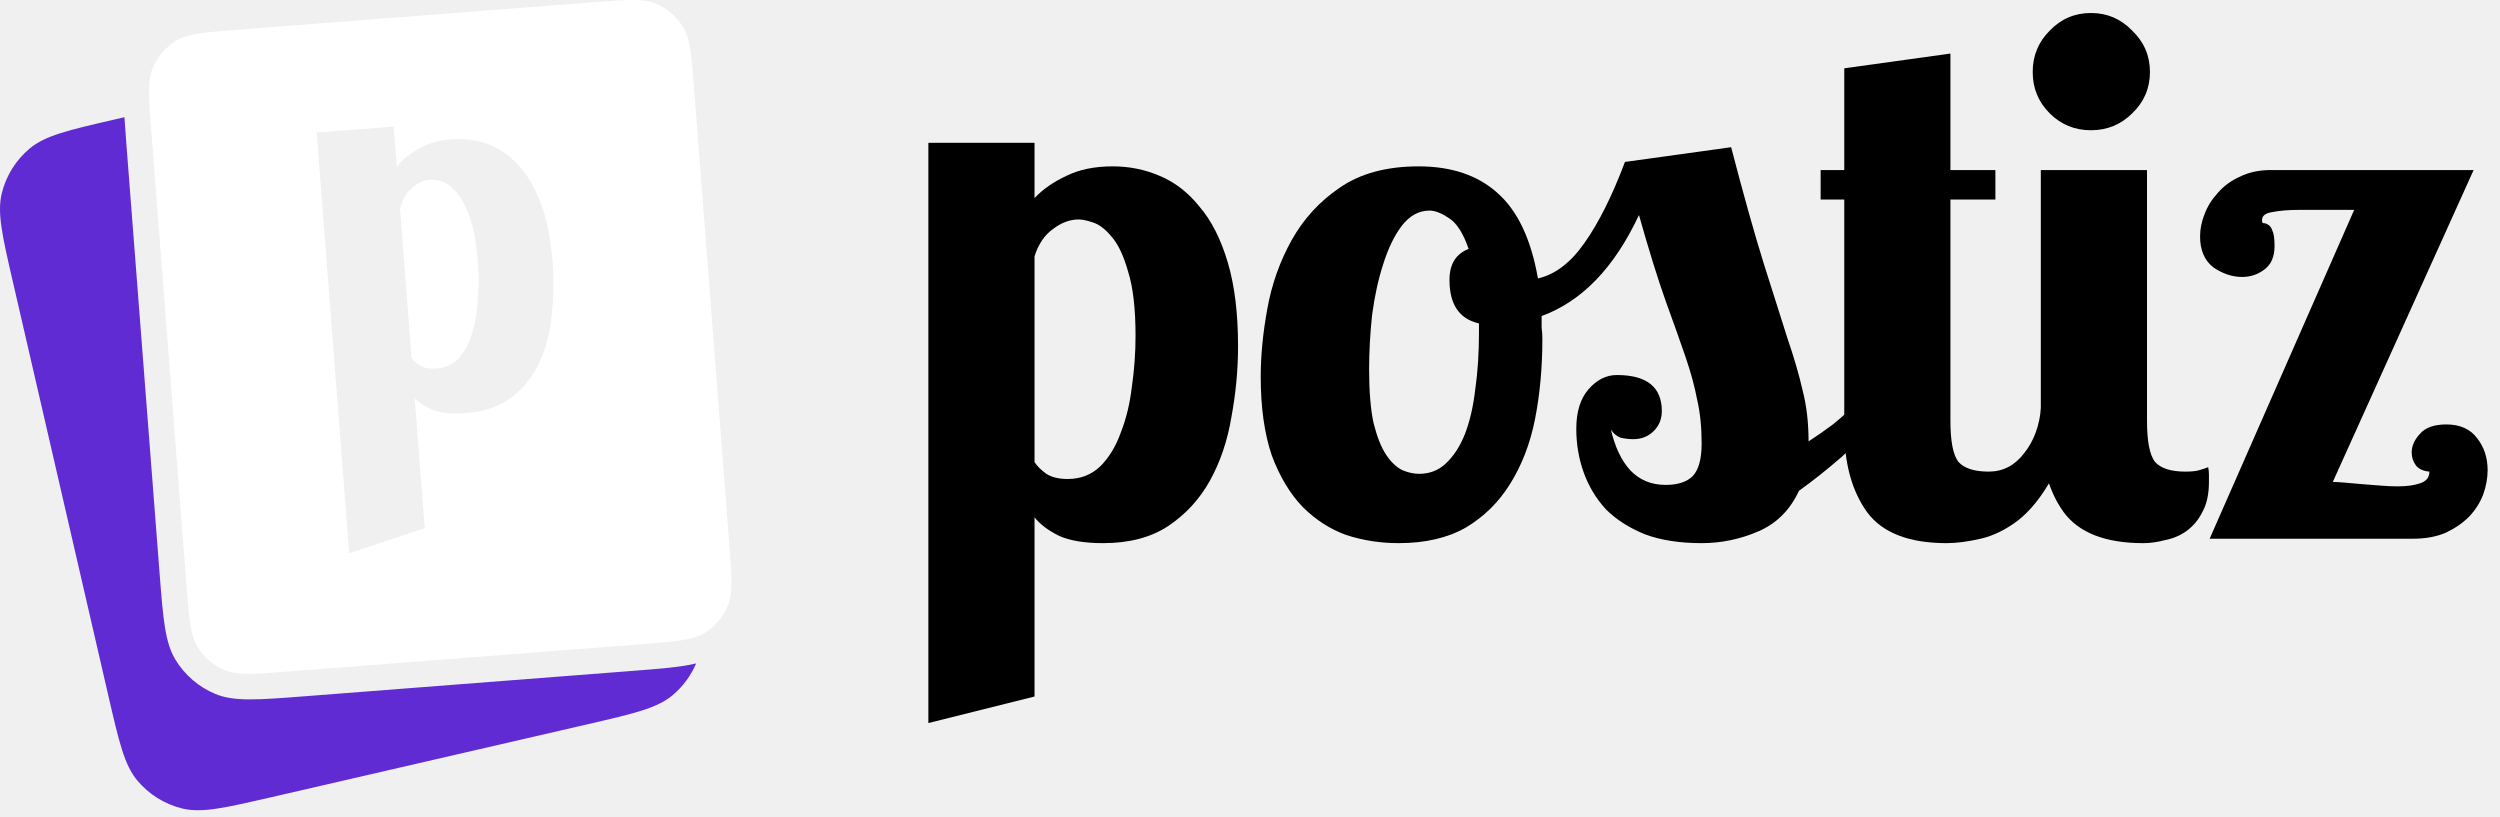
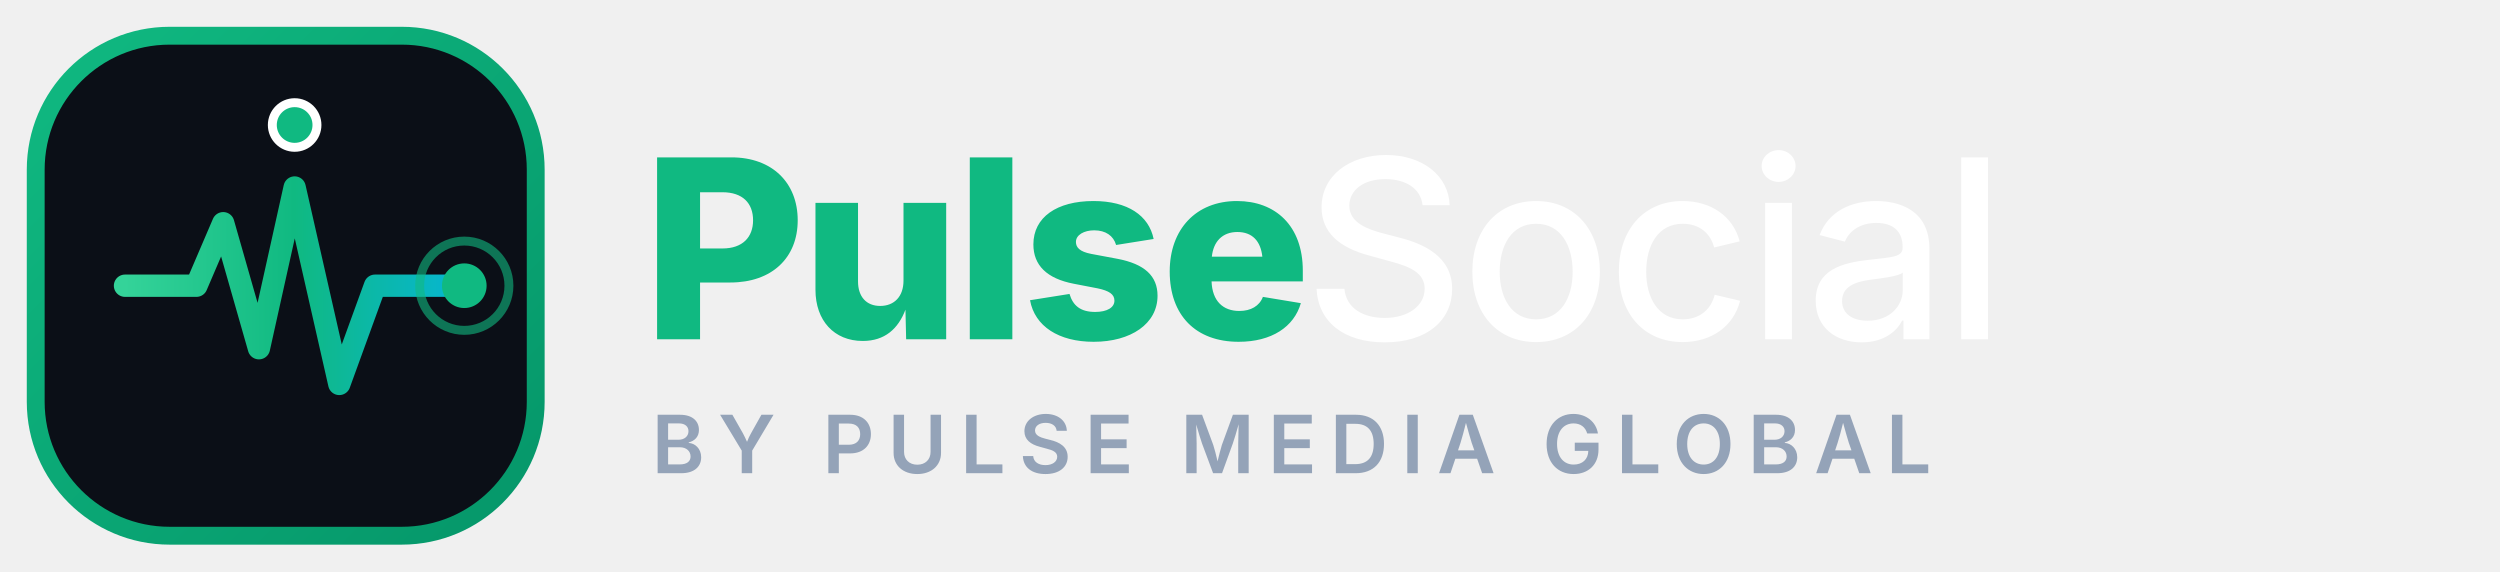
- <svg xmlns="http://www.w3.org/2000/svg" width="101" height="33" viewBox="0 0 101 33" fill="none">
-   <path d="M41.795 5.768V8.002C42.133 7.645 42.56 7.347 43.076 7.108C43.593 6.85 44.218 6.721 44.953 6.721C45.628 6.721 46.263 6.85 46.859 7.108C47.475 7.367 48.011 7.784 48.468 8.36C48.944 8.916 49.322 9.66 49.6 10.594C49.878 11.527 50.017 12.659 50.017 13.989C50.017 14.943 49.927 15.896 49.749 16.849C49.59 17.802 49.302 18.656 48.885 19.411C48.468 20.165 47.902 20.781 47.187 21.258C46.492 21.714 45.618 21.943 44.566 21.943C43.811 21.943 43.215 21.843 42.778 21.645C42.341 21.426 42.014 21.178 41.795 20.9V28.139L37.506 29.211V5.768H41.795ZM43.136 19.351C43.652 19.351 44.089 19.182 44.446 18.845C44.804 18.487 45.082 18.031 45.28 17.474C45.499 16.919 45.648 16.303 45.727 15.628C45.827 14.933 45.876 14.248 45.876 13.572C45.876 12.48 45.777 11.616 45.578 10.981C45.4 10.345 45.181 9.879 44.923 9.581C44.665 9.263 44.407 9.065 44.148 8.985C43.91 8.906 43.721 8.866 43.583 8.866C43.225 8.866 42.878 8.995 42.54 9.253C42.202 9.491 41.954 9.859 41.795 10.355V18.666C41.895 18.825 42.053 18.984 42.272 19.143C42.49 19.282 42.778 19.351 43.136 19.351Z" fill="currentColor" />
-   <path d="M69.938 5.947C70.434 7.853 70.871 9.412 71.248 10.623C71.626 11.815 71.944 12.818 72.202 13.632C72.48 14.446 72.688 15.161 72.827 15.777C72.986 16.392 73.066 17.077 73.066 17.832C73.403 17.613 73.731 17.385 74.049 17.147C74.366 16.889 74.634 16.65 74.853 16.432H76.104C75.568 17.246 75.002 17.921 74.406 18.457C73.81 18.974 73.234 19.431 72.678 19.828C72.321 20.602 71.775 21.148 71.04 21.466C70.305 21.784 69.541 21.943 68.746 21.943C67.853 21.943 67.088 21.823 66.453 21.585C65.817 21.327 65.291 20.989 64.874 20.572C64.477 20.136 64.179 19.639 63.98 19.083C63.782 18.527 63.682 17.941 63.682 17.326C63.682 16.65 63.841 16.124 64.159 15.747C64.497 15.35 64.884 15.151 65.321 15.151C66.532 15.151 67.138 15.638 67.138 16.611C67.138 16.928 67.028 17.197 66.81 17.415C66.592 17.633 66.314 17.743 65.976 17.743C65.817 17.743 65.648 17.723 65.47 17.683C65.311 17.623 65.182 17.514 65.082 17.355C65.241 18.05 65.499 18.596 65.857 18.994C66.234 19.391 66.711 19.59 67.287 19.59C67.783 19.59 68.15 19.47 68.389 19.232C68.627 18.974 68.746 18.537 68.746 17.921C68.746 17.266 68.687 16.68 68.568 16.164C68.468 15.628 68.309 15.042 68.091 14.406C67.873 13.771 67.604 13.016 67.287 12.143C66.969 11.249 66.612 10.097 66.214 8.687C65.221 10.812 63.911 12.172 62.282 12.768C62.282 12.927 62.282 13.086 62.282 13.245C62.302 13.384 62.312 13.533 62.312 13.691C62.312 14.843 62.213 15.926 62.014 16.938C61.816 17.931 61.478 18.805 61.002 19.56C60.545 20.294 59.949 20.88 59.214 21.317C58.48 21.734 57.576 21.943 56.504 21.943C55.769 21.943 55.064 21.834 54.389 21.615C53.733 21.377 53.148 20.999 52.631 20.483C52.115 19.947 51.698 19.252 51.38 18.398C51.082 17.524 50.933 16.462 50.933 15.211C50.933 14.357 51.023 13.443 51.201 12.47C51.38 11.477 51.708 10.554 52.184 9.7C52.661 8.846 53.306 8.141 54.121 7.585C54.955 7.009 56.017 6.721 57.308 6.721C58.638 6.721 59.701 7.079 60.495 7.794C61.309 8.508 61.855 9.66 62.133 11.249C62.828 11.09 63.454 10.614 64.01 9.819C64.586 9.005 65.132 7.913 65.648 6.542L69.938 5.947ZM57.338 19.143C57.755 19.143 58.112 19.004 58.41 18.726C58.728 18.428 58.986 18.031 59.184 17.534C59.383 17.018 59.522 16.412 59.602 15.717C59.701 15.022 59.75 14.267 59.75 13.453V13.066C58.956 12.887 58.559 12.301 58.559 11.309C58.559 10.673 58.817 10.256 59.333 10.057C59.115 9.422 58.847 9.005 58.529 8.806C58.231 8.608 57.973 8.508 57.755 8.508C57.318 8.508 56.941 8.717 56.623 9.134C56.325 9.531 56.077 10.047 55.878 10.683C55.679 11.299 55.531 11.984 55.431 12.738C55.352 13.493 55.312 14.218 55.312 14.913C55.312 15.806 55.372 16.531 55.491 17.087C55.63 17.643 55.799 18.07 55.997 18.368C56.196 18.666 56.414 18.875 56.653 18.994C56.891 19.093 57.119 19.143 57.338 19.143Z" fill="currentColor" />
-   <path d="M78.797 2.164V6.87H80.614V8.062H78.797V16.998C78.797 17.832 78.906 18.388 79.125 18.666C79.363 18.924 79.77 19.053 80.346 19.053C80.922 19.053 81.398 18.805 81.776 18.309C82.173 17.812 82.401 17.187 82.461 16.432H83.712C83.553 17.643 83.275 18.616 82.878 19.351C82.481 20.066 82.034 20.622 81.537 21.019C81.041 21.397 80.535 21.645 80.018 21.764C79.502 21.883 79.045 21.943 78.648 21.943C77.119 21.943 76.047 21.526 75.431 20.692C74.815 19.838 74.508 18.716 74.508 17.326V8.062H73.554V6.87H74.508V2.759L78.797 2.164Z" fill="currentColor" />
-   <path d="M82.121 2.908C82.121 2.253 82.35 1.697 82.806 1.24C83.263 0.764 83.819 0.525 84.475 0.525C85.13 0.525 85.686 0.764 86.143 1.24C86.619 1.697 86.858 2.253 86.858 2.908C86.858 3.564 86.619 4.12 86.143 4.577C85.686 5.033 85.13 5.262 84.475 5.262C83.819 5.262 83.263 5.033 82.806 4.577C82.35 4.12 82.121 3.564 82.121 2.908ZM86.739 6.87V16.998C86.739 17.832 86.848 18.388 87.066 18.666C87.304 18.924 87.712 19.053 88.287 19.053C88.546 19.053 88.734 19.033 88.853 18.994C88.992 18.954 89.112 18.914 89.211 18.875C89.231 18.974 89.241 19.073 89.241 19.172C89.241 19.272 89.241 19.371 89.241 19.47C89.241 19.967 89.151 20.374 88.972 20.692C88.814 21.009 88.595 21.267 88.317 21.466C88.059 21.645 87.771 21.764 87.453 21.823C87.156 21.903 86.868 21.943 86.59 21.943C85.06 21.943 83.988 21.526 83.373 20.692C82.757 19.838 82.449 18.716 82.449 17.326V6.87H86.739ZM98.147 19.053C97.909 19.033 97.73 18.954 97.611 18.815C97.492 18.656 97.432 18.477 97.432 18.279C97.432 18.021 97.541 17.772 97.76 17.534C97.978 17.276 98.336 17.147 98.832 17.147C99.388 17.147 99.805 17.335 100.083 17.713C100.361 18.07 100.5 18.497 100.5 18.994C100.5 19.311 100.441 19.639 100.322 19.977C100.202 20.294 100.014 20.592 99.756 20.87C99.498 21.128 99.18 21.347 98.802 21.526C98.425 21.684 97.988 21.764 97.492 21.764H89.27L95.109 8.479H92.904C92.468 8.479 92.1 8.508 91.802 8.568C91.524 8.608 91.385 8.717 91.385 8.896C91.385 8.975 91.405 9.015 91.445 9.015C91.504 9.015 91.564 9.035 91.624 9.074C91.703 9.114 91.763 9.194 91.802 9.313C91.862 9.432 91.892 9.64 91.892 9.938C91.892 10.375 91.753 10.693 91.475 10.892C91.216 11.09 90.919 11.189 90.581 11.189C90.184 11.189 89.797 11.06 89.419 10.802C89.062 10.524 88.883 10.107 88.883 9.551C88.883 9.253 88.943 8.955 89.062 8.657C89.181 8.34 89.36 8.052 89.598 7.794C89.836 7.516 90.134 7.297 90.492 7.138C90.849 6.96 91.266 6.87 91.743 6.87H99.934L94.245 19.47C94.364 19.47 94.533 19.48 94.751 19.5C94.97 19.52 95.198 19.54 95.436 19.56C95.695 19.579 95.943 19.599 96.181 19.619C96.439 19.639 96.668 19.649 96.866 19.649C97.224 19.649 97.522 19.609 97.76 19.53C98.018 19.45 98.147 19.292 98.147 19.053Z" fill="currentColor" />
-   <path d="M5.027 4.735C5.05 5.103 5.082 5.518 5.119 5.992L6.442 23.091C6.59 25.002 6.664 25.957 7.092 26.659C7.469 27.275 8.031 27.757 8.699 28.035C9.458 28.35 10.413 28.276 12.324 28.128L25.421 27.114C26.66 27.019 27.497 26.954 28.124 26.803C27.914 27.297 27.59 27.737 27.175 28.085C26.545 28.613 25.611 28.828 23.743 29.259L10.944 32.211C9.076 32.642 8.142 32.858 7.345 32.659C6.644 32.484 6.016 32.091 5.551 31.537C5.023 30.908 4.808 29.974 4.377 28.106L0.522 11.395C0.091 9.527 -0.124 8.593 0.075 7.796C0.25 7.094 0.642 6.466 1.196 6.002C1.826 5.474 2.759 5.258 4.627 4.828L5.027 4.735Z" fill="#612BD3" />
-   <path d="M18.56 14.447C18.32 14.712 18.012 14.859 17.638 14.888C17.379 14.908 17.166 14.873 17 14.785C16.832 14.682 16.708 14.576 16.627 14.466L16.162 8.44C16.249 8.071 16.408 7.79 16.64 7.599C16.87 7.393 17.115 7.279 17.374 7.259C17.475 7.252 17.614 7.27 17.791 7.314C17.983 7.357 18.181 7.487 18.386 7.703C18.59 7.904 18.775 8.23 18.94 8.681C19.119 9.131 19.24 9.752 19.301 10.544C19.339 11.033 19.341 11.533 19.308 12.042C19.289 12.537 19.215 12.991 19.088 13.407C18.975 13.821 18.799 14.168 18.56 14.447Z" fill="white" />
-   <path fill-rule="evenodd" clip-rule="evenodd" d="M6.107 5.222C6.006 3.918 5.956 3.265 6.171 2.747C6.36 2.292 6.689 1.908 7.11 1.651C7.589 1.358 8.241 1.308 9.546 1.207L24.02 0.087C25.325 -0.014 25.977 -0.065 26.495 0.151C26.951 0.34 27.335 0.669 27.592 1.09C27.884 1.568 27.935 2.221 28.036 3.525L29.465 22.001C29.567 23.305 29.617 23.957 29.402 24.475C29.212 24.931 28.884 25.315 28.462 25.572C27.984 25.864 27.332 25.915 26.027 26.016L11.552 27.136C10.248 27.237 9.595 27.288 9.078 27.072C8.622 26.883 8.238 26.554 7.981 26.133C7.688 25.654 7.638 25.002 7.537 23.698L6.107 5.222ZM16.03 6.733L15.904 5.113L12.794 5.354L14.108 22.353L17.159 21.335L16.753 16.086C16.927 16.276 17.178 16.437 17.507 16.571C17.835 16.691 18.273 16.729 18.82 16.687C19.583 16.628 20.204 16.413 20.682 16.043C21.174 15.657 21.55 15.179 21.81 14.609C22.07 14.038 22.231 13.403 22.293 12.703C22.369 12.001 22.38 11.305 22.327 10.614C22.252 9.649 22.088 8.836 21.834 8.175C21.58 7.514 21.265 6.995 20.888 6.618C20.525 6.226 20.112 5.954 19.651 5.801C19.205 5.648 18.737 5.59 18.247 5.627C17.715 5.669 17.268 5.797 16.908 6.013C16.547 6.215 16.254 6.455 16.03 6.733Z" fill="white" />
+ <svg xmlns="http://www.w3.org/2000/svg" viewBox="0 0 280 64" width="280" height="64" fill="none">
+   <defs>
+     <linearGradient id="wordmarkGlow" x1="0%" y1="0%" x2="100%" y2="100%">
+       <stop offset="0%" stop-color="#10b981" />
+       <stop offset="100%" stop-color="#059669" />
+     </linearGradient>
+     <linearGradient id="waveGrad" x1="0%" y1="0%" x2="100%" y2="0%">
+       <stop offset="0%" stop-color="#34d399" />
+       <stop offset="50%" stop-color="#10b981" />
+       <stop offset="100%" stop-color="#06b6d4" />
+     </linearGradient>
+   </defs>
+   <g transform="translate(4, 4)">
+     <rect width="56" height="56" rx="15" fill="#0b0f17" stroke="url(#wordmarkGlow)" stroke-width="2" />
+     <path d="M10 28h8l3-7 4 14 4-18 5 22 4-11h10" stroke="url(#waveGrad)" stroke-width="2.5" stroke-linecap="round" stroke-linejoin="round" />
+     <circle cx="29" cy="10" r="2.5" fill="#10b981" stroke="#ffffff" stroke-width="1" />
+     <circle cx="48" cy="28" r="2.5" fill="#10b981" />
+     <circle cx="48" cy="28" r="5" stroke="#10b981" stroke-width="1" opacity="0.6" />
+   </g>
+   <text x="72" y="38" font-family="system-ui, -apple-system, 'Plus Jakarta Sans', sans-serif" font-size="28" font-weight="800" fill="#10b981" letter-spacing="-0.5">Pulse</text>
+   <text x="146" y="38" font-family="system-ui, -apple-system, 'Plus Jakarta Sans', sans-serif" font-size="28" font-weight="500" fill="#ffffff" letter-spacing="-0.5">Social</text>
+   <text x="73" y="53" font-family="system-ui, -apple-system, 'Plus Jakarta Sans', sans-serif" font-size="9" font-weight="600" fill="#94a3b8" letter-spacing="1.5">BY PULSE MEDIA GLOBAL</text>
</svg>
